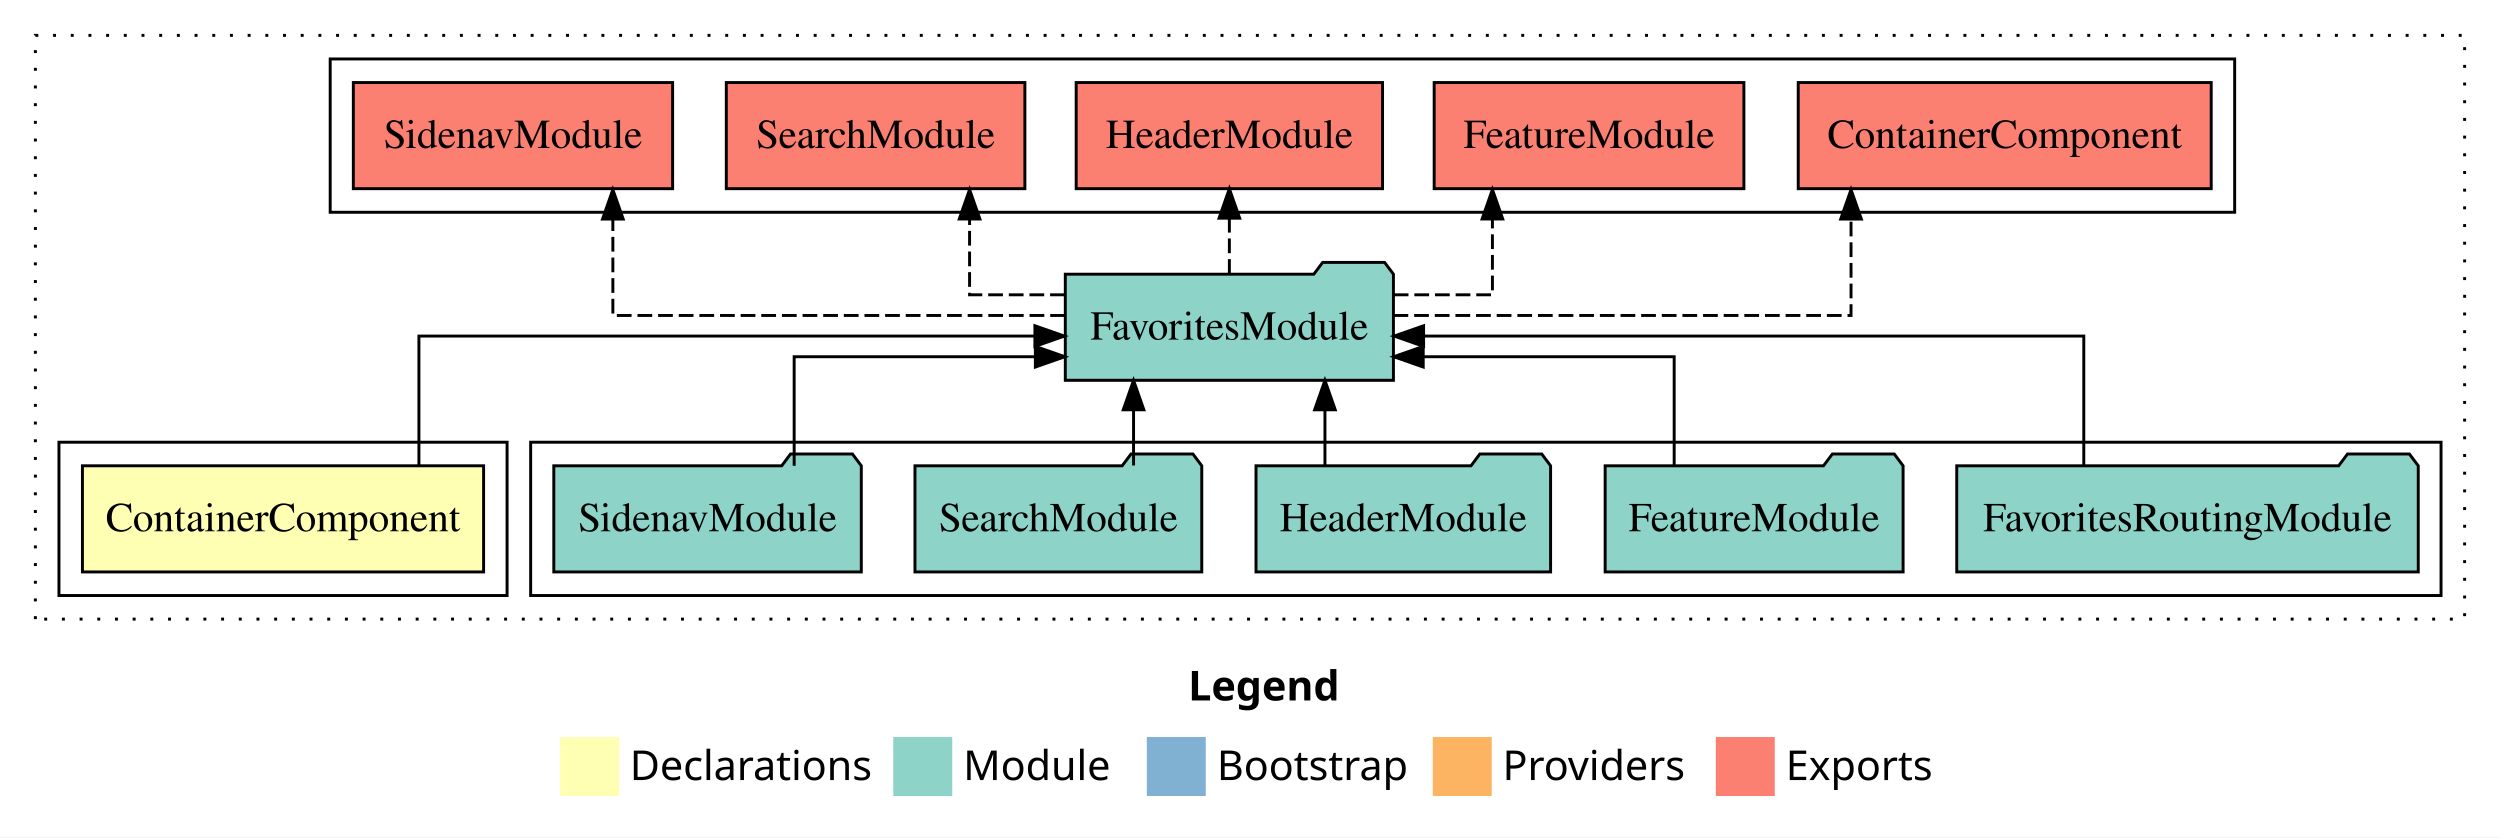
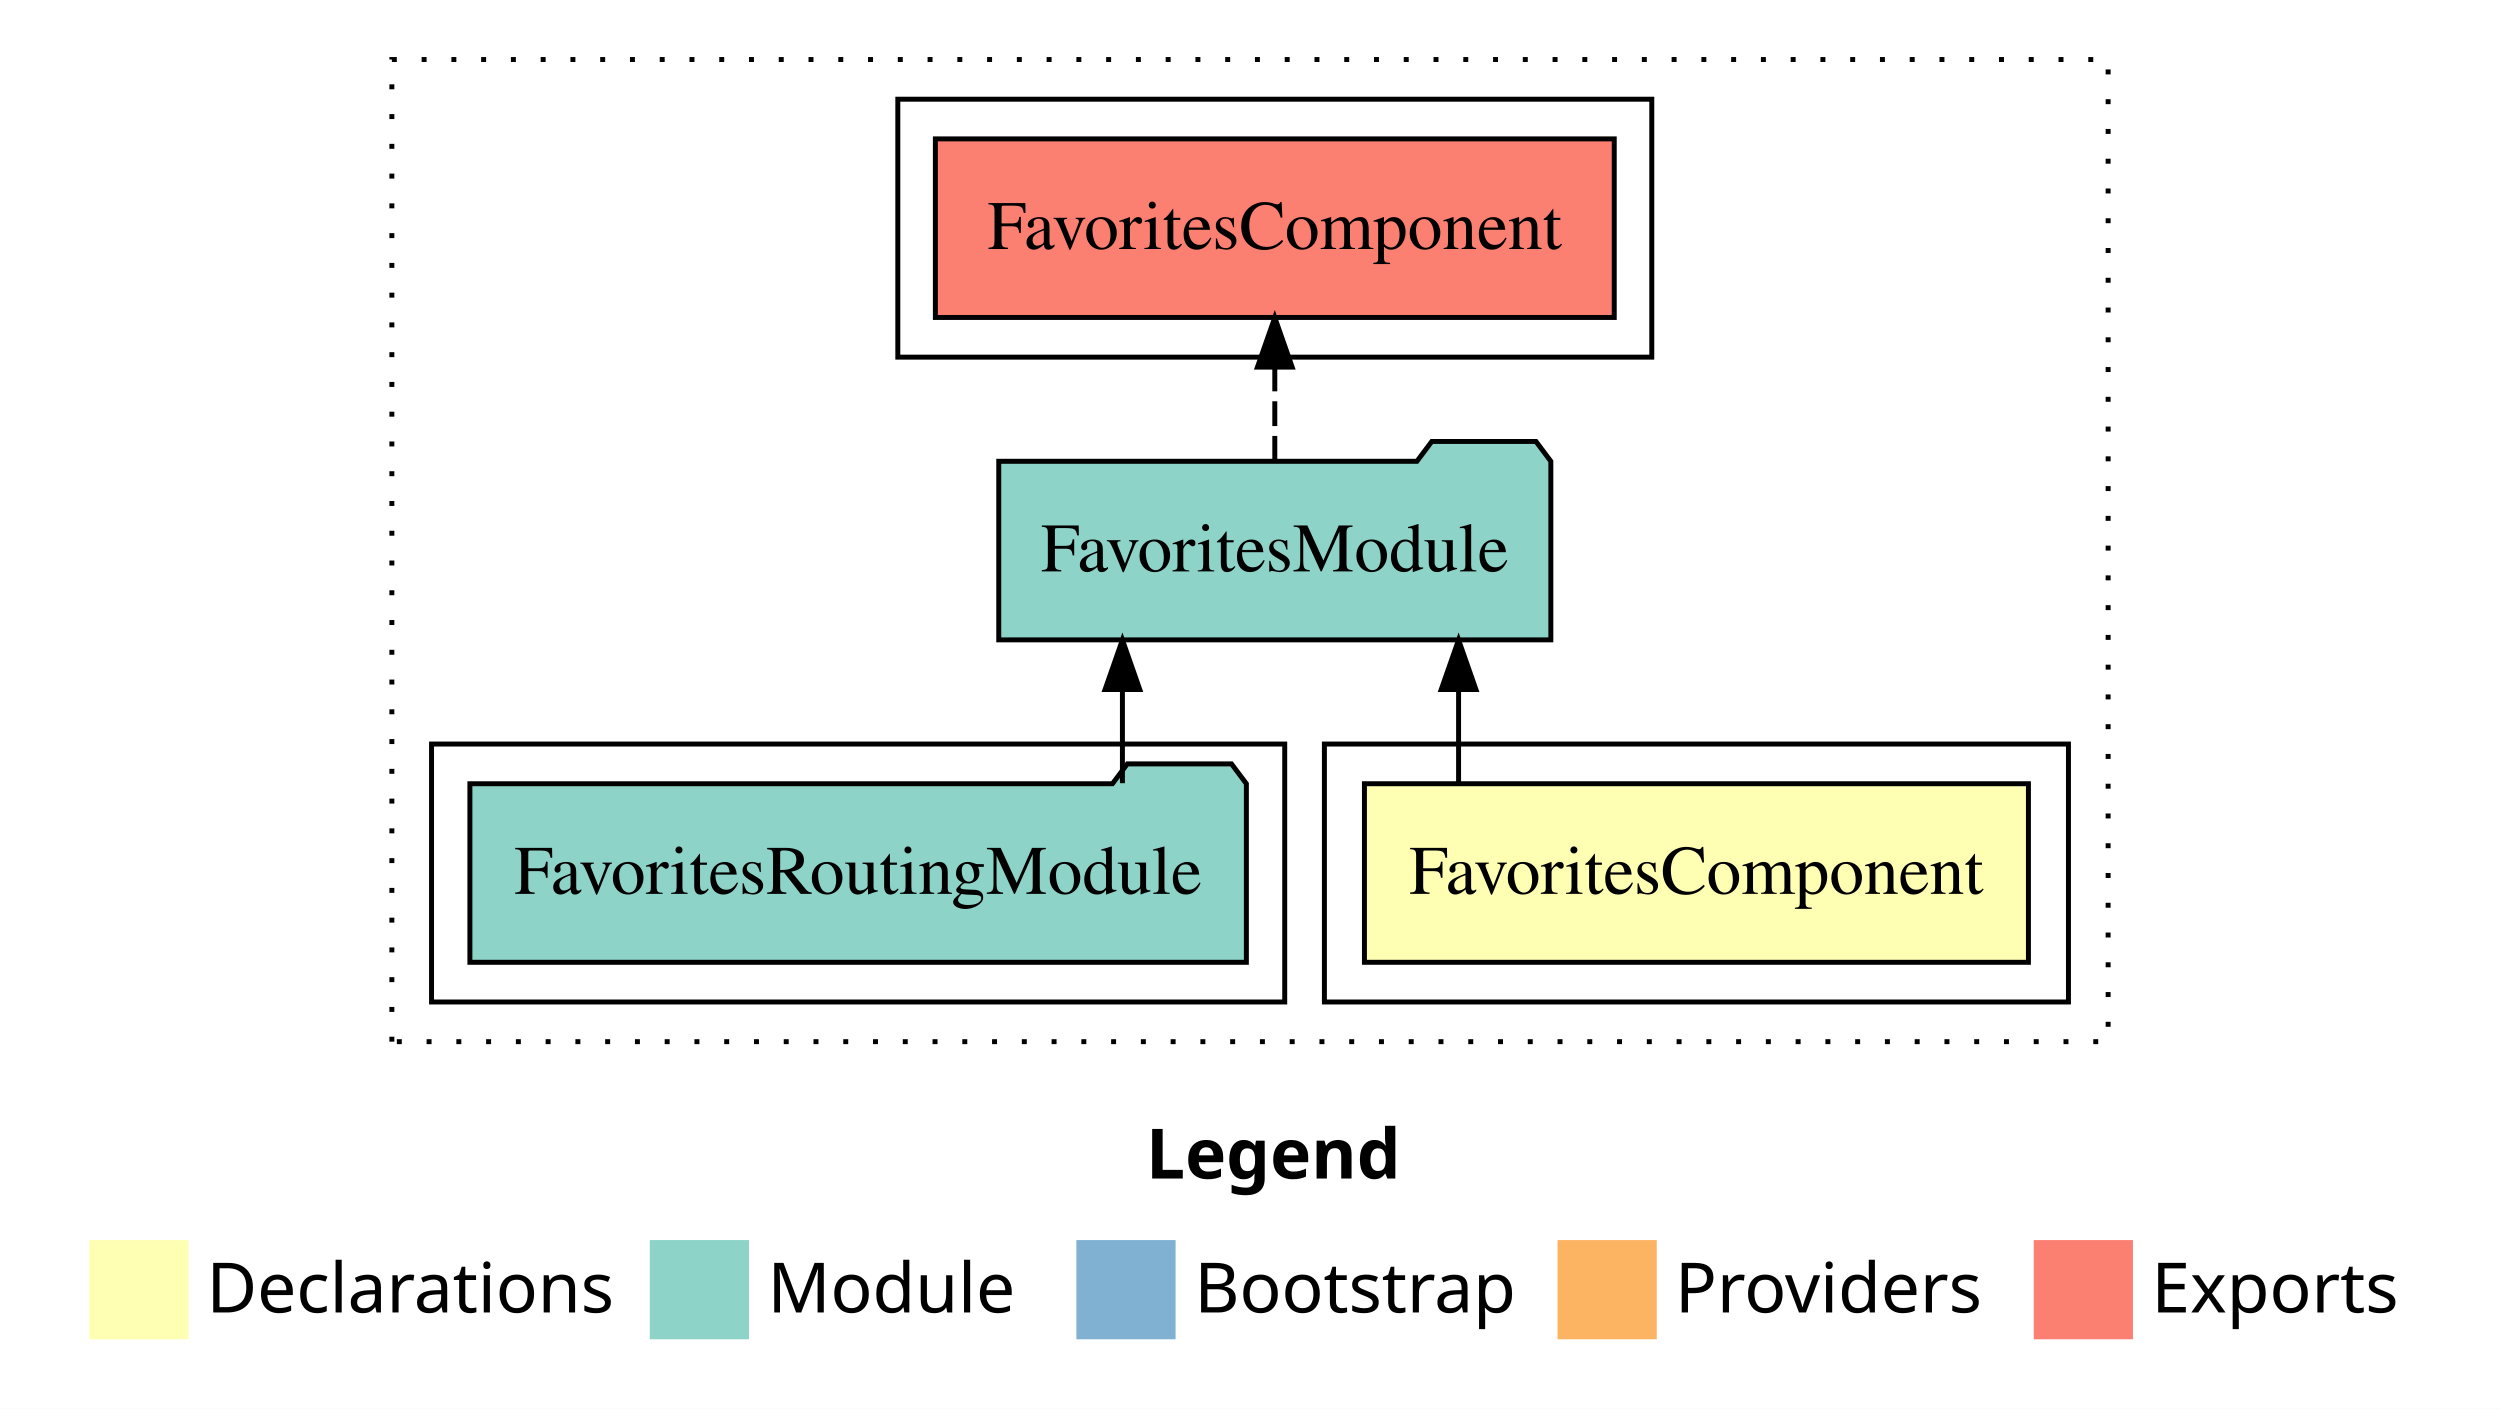
- <svg xmlns="http://www.w3.org/2000/svg" width="848pt" height="284pt" viewBox="0.00 0.00 848.00 284.00">
+ <svg xmlns="http://www.w3.org/2000/svg" width="504pt" height="284pt" viewBox="0.00 0.00 504.00 284.00">
  <g id="graph0" class="graph" transform="scale(1 1) rotate(0) translate(4 280)">
-     <polygon fill="white" stroke="transparent" points="-4,4 -4,-280 844,-280 844,4 -4,4" />
-     <text text-anchor="start" x="399.01" y="-42.4" font-family="sans-serif" font-weight="bold" font-size="14.00">Legend</text>
-     <polygon fill="#ffffb3" stroke="transparent" points="186,-10 186,-30 206,-30 206,-10 186,-10" />
-     <text text-anchor="start" x="209.63" y="-15.4" font-family="sans-serif" font-size="14.00">  Declarations</text>
-     <polygon fill="#8dd3c7" stroke="transparent" points="299,-10 299,-30 319,-30 319,-10 299,-10" />
-     <text text-anchor="start" x="322.73" y="-15.4" font-family="sans-serif" font-size="14.00">  Module</text>
-     <polygon fill="#80b1d3" stroke="transparent" points="385,-10 385,-30 405,-30 405,-10 385,-10" />
-     <text text-anchor="start" x="408.78" y="-15.4" font-family="sans-serif" font-size="14.00">  Bootstrap</text>
-     <polygon fill="#fdb462" stroke="transparent" points="482,-10 482,-30 502,-30 502,-10 482,-10" />
-     <text text-anchor="start" x="505.67" y="-15.4" font-family="sans-serif" font-size="14.00">  Providers</text>
-     <polygon fill="#fb8072" stroke="transparent" points="578,-10 578,-30 598,-30 598,-10 578,-10" />
-     <text text-anchor="start" x="601.73" y="-15.4" font-family="sans-serif" font-size="14.00">  Exports</text>
+     <polygon fill="white" stroke="transparent" points="-4,4 -4,-280 500,-280 500,4 -4,4" />
+     <text text-anchor="start" x="227.01" y="-42.4" font-family="sans-serif" font-weight="bold" font-size="14.00">Legend</text>
+     <polygon fill="#ffffb3" stroke="transparent" points="14,-10 14,-30 34,-30 34,-10 14,-10" />
+     <text text-anchor="start" x="37.63" y="-15.4" font-family="sans-serif" font-size="14.00">  Declarations</text>
+     <polygon fill="#8dd3c7" stroke="transparent" points="127,-10 127,-30 147,-30 147,-10 127,-10" />
+     <text text-anchor="start" x="150.73" y="-15.4" font-family="sans-serif" font-size="14.00">  Module</text>
+     <polygon fill="#80b1d3" stroke="transparent" points="213,-10 213,-30 233,-30 233,-10 213,-10" />
+     <text text-anchor="start" x="236.78" y="-15.4" font-family="sans-serif" font-size="14.00">  Bootstrap</text>
+     <polygon fill="#fdb462" stroke="transparent" points="310,-10 310,-30 330,-30 330,-10 310,-10" />
+     <text text-anchor="start" x="333.67" y="-15.4" font-family="sans-serif" font-size="14.00">  Providers</text>
+     <polygon fill="#fb8072" stroke="transparent" points="406,-10 406,-30 426,-30 426,-10 406,-10" />
+     <text text-anchor="start" x="429.73" y="-15.4" font-family="sans-serif" font-size="14.00">  Exports</text>
    <g id="clust1" class="cluster">
-       <polygon fill="none" stroke="black" stroke-dasharray="1,5" points="8,-70 8,-268 832,-268 832,-70 8,-70" />
+       <polygon fill="none" stroke="black" stroke-dasharray="1,5" points="75,-70 75,-268 421,-268 421,-70 75,-70" />
+     </g>
+     <g id="clust2" class="cluster">
+       <polygon fill="none" stroke="black" points="263,-78 263,-130 413,-130 413,-78 263,-78" />
    </g>
    <g id="clust4" class="cluster">
-       <polygon fill="none" stroke="black" points="176,-78 176,-130 824,-130 824,-78 176,-78" />
+       <polygon fill="none" stroke="black" points="83,-78 83,-130 255,-130 255,-78 83,-78" />
    </g>
    <g id="clust5" class="cluster">
-       <polygon fill="none" stroke="black" points="108,-208 108,-260 754,-260 754,-208 108,-208" />
-     </g>
-     <g id="clust2" class="cluster">
-       <polygon fill="none" stroke="black" points="16,-78 16,-130 168,-130 168,-78 16,-78" />
+       <polygon fill="none" stroke="black" points="177,-208 177,-260 329,-260 329,-208 177,-208" />
    </g>
    <g id="node1" class="node">
-       <polygon fill="#ffffb3" stroke="black" points="160.04,-122 23.96,-122 23.96,-86 160.04,-86 160.04,-122" />
-       <text text-anchor="middle" x="92" y="-99.8" font-family="Times,serif" font-size="14.00">ContainerComponent</text>
+       <polygon fill="#ffffb3" stroke="black" points="404.93,-122 271.07,-122 271.07,-86 404.93,-86 404.93,-122" />
+       <text text-anchor="middle" x="338" y="-99.8" font-family="Times,serif" font-size="14.00">FavoritesComponent</text>
    </g>
    <g id="node2" class="node">
-       <polygon fill="#8dd3c7" stroke="black" points="468.65,-187 465.65,-191 444.65,-191 441.65,-187 357.35,-187 357.35,-151 468.65,-151 468.65,-187" />
-       <text text-anchor="middle" x="413" y="-164.8" font-family="Times,serif" font-size="14.00">FavoritesModule</text>
+       <polygon fill="#8dd3c7" stroke="black" points="308.65,-187 305.65,-191 284.65,-191 281.65,-187 197.35,-187 197.35,-151 308.65,-151 308.65,-187" />
+       <text text-anchor="middle" x="253" y="-164.8" font-family="Times,serif" font-size="14.00">FavoritesModule</text>
    </g>
    <g id="edge1" class="edge">
-       <path fill="none" stroke="black" d="M138.1,-122.27C138.1,-140.56 138.1,-166 138.1,-166 138.1,-166 347.04,-166 347.04,-166" />
-       <polygon fill="black" stroke="black" points="347.04,-169.5 357.04,-166 347.04,-162.5 347.04,-169.5" />
+       <path fill="none" stroke="black" d="M290.05,-122.11C290.05,-122.11 290.05,-140.99 290.05,-140.99" />
+       <polygon fill="black" stroke="black" points="286.55,-140.99 290.05,-150.99 293.55,-140.99 286.55,-140.99" />
    </g>
-     <g id="node8" class="node">
-       <polygon fill="#fb8072" stroke="black" points="746.04,-252 605.96,-252 605.96,-216 746.04,-216 746.04,-252" />
-       <text text-anchor="middle" x="676" y="-229.8" font-family="Times,serif" font-size="14.00">ContainerComponent </text>
+     <g id="node4" class="node">
+       <polygon fill="#fb8072" stroke="black" points="321.43,-252 184.57,-252 184.57,-216 321.43,-216 321.43,-252" />
+       <text text-anchor="middle" x="253" y="-229.8" font-family="Times,serif" font-size="14.00">FavoritesComponent </text>
    </g>
-     <g id="edge7" class="edge">
-       <path fill="none" stroke="black" stroke-dasharray="5,2" d="M468.68,-173C531.16,-173 623.87,-173 623.87,-173 623.87,-173 623.87,-205.7 623.87,-205.7" />
-       <polygon fill="black" stroke="black" points="620.37,-205.7 623.87,-215.7 627.37,-205.7 620.37,-205.7" />
-     </g>
-     <g id="node9" class="node">
-       <polygon fill="#fb8072" stroke="black" points="587.53,-252 482.47,-252 482.47,-216 587.53,-216 587.53,-252" />
-       <text text-anchor="middle" x="535" y="-229.8" font-family="Times,serif" font-size="14.00">FeatureModule </text>
-     </g>
-     <g id="edge8" class="edge">
-       <path fill="none" stroke="black" stroke-dasharray="5,2" d="M468.75,-180C486.79,-180 502.23,-180 502.23,-180 502.23,-180 502.23,-205.72 502.23,-205.72" />
-       <polygon fill="black" stroke="black" points="498.73,-205.72 502.23,-215.72 505.73,-205.72 498.73,-205.72" />
-     </g>
-     <g id="node10" class="node">
-       <polygon fill="#fb8072" stroke="black" points="464.96,-252 361.04,-252 361.04,-216 464.96,-216 464.96,-252" />
-       <text text-anchor="middle" x="413" y="-229.8" font-family="Times,serif" font-size="14.00">HeaderModule </text>
-     </g>
-     <g id="edge9" class="edge">
-       <path fill="none" stroke="black" stroke-dasharray="5,2" d="M413,-187.11C413,-187.11 413,-205.99 413,-205.99" />
-       <polygon fill="black" stroke="black" points="409.5,-205.99 413,-215.99 416.5,-205.99 409.5,-205.99" />
-     </g>
-     <g id="node11" class="node">
-       <polygon fill="#fb8072" stroke="black" points="343.64,-252 242.36,-252 242.36,-216 343.64,-216 343.64,-252" />
-       <text text-anchor="middle" x="293" y="-229.8" font-family="Times,serif" font-size="14.00">SearchModule </text>
-     </g>
-     <g id="edge10" class="edge">
-       <path fill="none" stroke="black" stroke-dasharray="5,2" d="M357.19,-180C339.7,-180 324.88,-180 324.88,-180 324.88,-180 324.88,-205.72 324.88,-205.72" />
-       <polygon fill="black" stroke="black" points="321.38,-205.72 324.88,-215.72 328.38,-205.72 321.38,-205.72" />
-     </g>
-     <g id="node12" class="node">
-       <polygon fill="#fb8072" stroke="black" points="224.15,-252 115.85,-252 115.85,-216 224.15,-216 224.15,-252" />
-       <text text-anchor="middle" x="170" y="-229.8" font-family="Times,serif" font-size="14.00">SidenavModule </text>
-     </g>
-     <g id="edge11" class="edge">
-       <path fill="none" stroke="black" stroke-dasharray="5,2" d="M357.23,-173C295.28,-173 203.88,-173 203.88,-173 203.88,-173 203.88,-205.7 203.88,-205.7" />
-       <polygon fill="black" stroke="black" points="200.38,-205.7 203.88,-215.7 207.38,-205.7 200.38,-205.7" />
+     <g id="edge3" class="edge">
+       <path fill="none" stroke="black" stroke-dasharray="5,2" d="M253,-187.11C253,-187.11 253,-205.99 253,-205.99" />
+       <polygon fill="black" stroke="black" points="249.5,-205.99 253,-215.99 256.5,-205.99 249.5,-205.99" />
    </g>
    <g id="node3" class="node">
-       <polygon fill="#8dd3c7" stroke="black" points="816.27,-122 813.27,-126 792.27,-126 789.27,-122 659.73,-122 659.73,-86 816.27,-86 816.27,-122" />
-       <text text-anchor="middle" x="738" y="-99.8" font-family="Times,serif" font-size="14.00">FavoritesRoutingModule</text>
+       <polygon fill="#8dd3c7" stroke="black" points="247.27,-122 244.27,-126 223.27,-126 220.27,-122 90.73,-122 90.73,-86 247.27,-86 247.27,-122" />
+       <text text-anchor="middle" x="169" y="-99.8" font-family="Times,serif" font-size="14.00">FavoritesRoutingModule</text>
    </g>
    <g id="edge2" class="edge">
-       <path fill="none" stroke="black" d="M702.82,-122.27C702.82,-140.56 702.82,-166 702.82,-166 702.82,-166 478.88,-166 478.88,-166" />
-       <polygon fill="black" stroke="black" points="478.88,-162.5 468.88,-166 478.88,-169.5 478.88,-162.5" />
-     </g>
-     <g id="node4" class="node">
-       <polygon fill="#8dd3c7" stroke="black" points="641.53,-122 638.53,-126 617.53,-126 614.53,-122 540.47,-122 540.47,-86 641.53,-86 641.53,-122" />
-       <text text-anchor="middle" x="591" y="-99.8" font-family="Times,serif" font-size="14.00">FeatureModule</text>
-     </g>
-     <g id="edge3" class="edge">
-       <path fill="none" stroke="black" d="M563.88,-122.01C563.88,-138.05 563.88,-159 563.88,-159 563.88,-159 478.75,-159 478.75,-159" />
-       <polygon fill="black" stroke="black" points="478.75,-155.5 468.75,-159 478.75,-162.5 478.75,-155.5" />
-     </g>
-     <g id="node5" class="node">
-       <polygon fill="#8dd3c7" stroke="black" points="521.96,-122 518.96,-126 497.96,-126 494.96,-122 422.04,-122 422.04,-86 521.96,-86 521.96,-122" />
-       <text text-anchor="middle" x="472" y="-99.8" font-family="Times,serif" font-size="14.00">HeaderModule</text>
-     </g>
-     <g id="edge4" class="edge">
-       <path fill="none" stroke="black" d="M445.42,-122.11C445.42,-122.11 445.42,-140.99 445.42,-140.99" />
-       <polygon fill="black" stroke="black" points="441.92,-140.99 445.42,-150.99 448.92,-140.99 441.92,-140.99" />
-     </g>
-     <g id="node6" class="node">
-       <polygon fill="#8dd3c7" stroke="black" points="403.64,-122 400.64,-126 379.64,-126 376.64,-122 306.36,-122 306.36,-86 403.64,-86 403.64,-122" />
-       <text text-anchor="middle" x="355" y="-99.8" font-family="Times,serif" font-size="14.00">SearchModule</text>
-     </g>
-     <g id="edge5" class="edge">
-       <path fill="none" stroke="black" d="M380.5,-122.11C380.5,-122.11 380.5,-140.99 380.5,-140.99" />
-       <polygon fill="black" stroke="black" points="377,-140.99 380.5,-150.99 384,-140.99 377,-140.99" />
-     </g>
-     <g id="node7" class="node">
-       <polygon fill="#8dd3c7" stroke="black" points="288.15,-122 285.15,-126 264.15,-126 261.15,-122 183.85,-122 183.85,-86 288.15,-86 288.15,-122" />
-       <text text-anchor="middle" x="236" y="-99.8" font-family="Times,serif" font-size="14.00">SidenavModule</text>
-     </g>
-     <g id="edge6" class="edge">
-       <path fill="none" stroke="black" d="M265.38,-122.01C265.38,-138.05 265.38,-159 265.38,-159 265.38,-159 347.19,-159 347.19,-159" />
-       <polygon fill="black" stroke="black" points="347.19,-162.5 357.19,-159 347.19,-155.5 347.19,-162.5" />
+       <path fill="none" stroke="black" d="M222.28,-122.11C222.28,-122.11 222.28,-140.99 222.28,-140.99" />
+       <polygon fill="black" stroke="black" points="218.78,-140.99 222.28,-150.99 225.78,-140.99 218.78,-140.99" />
    </g>
  </g>
</svg>
